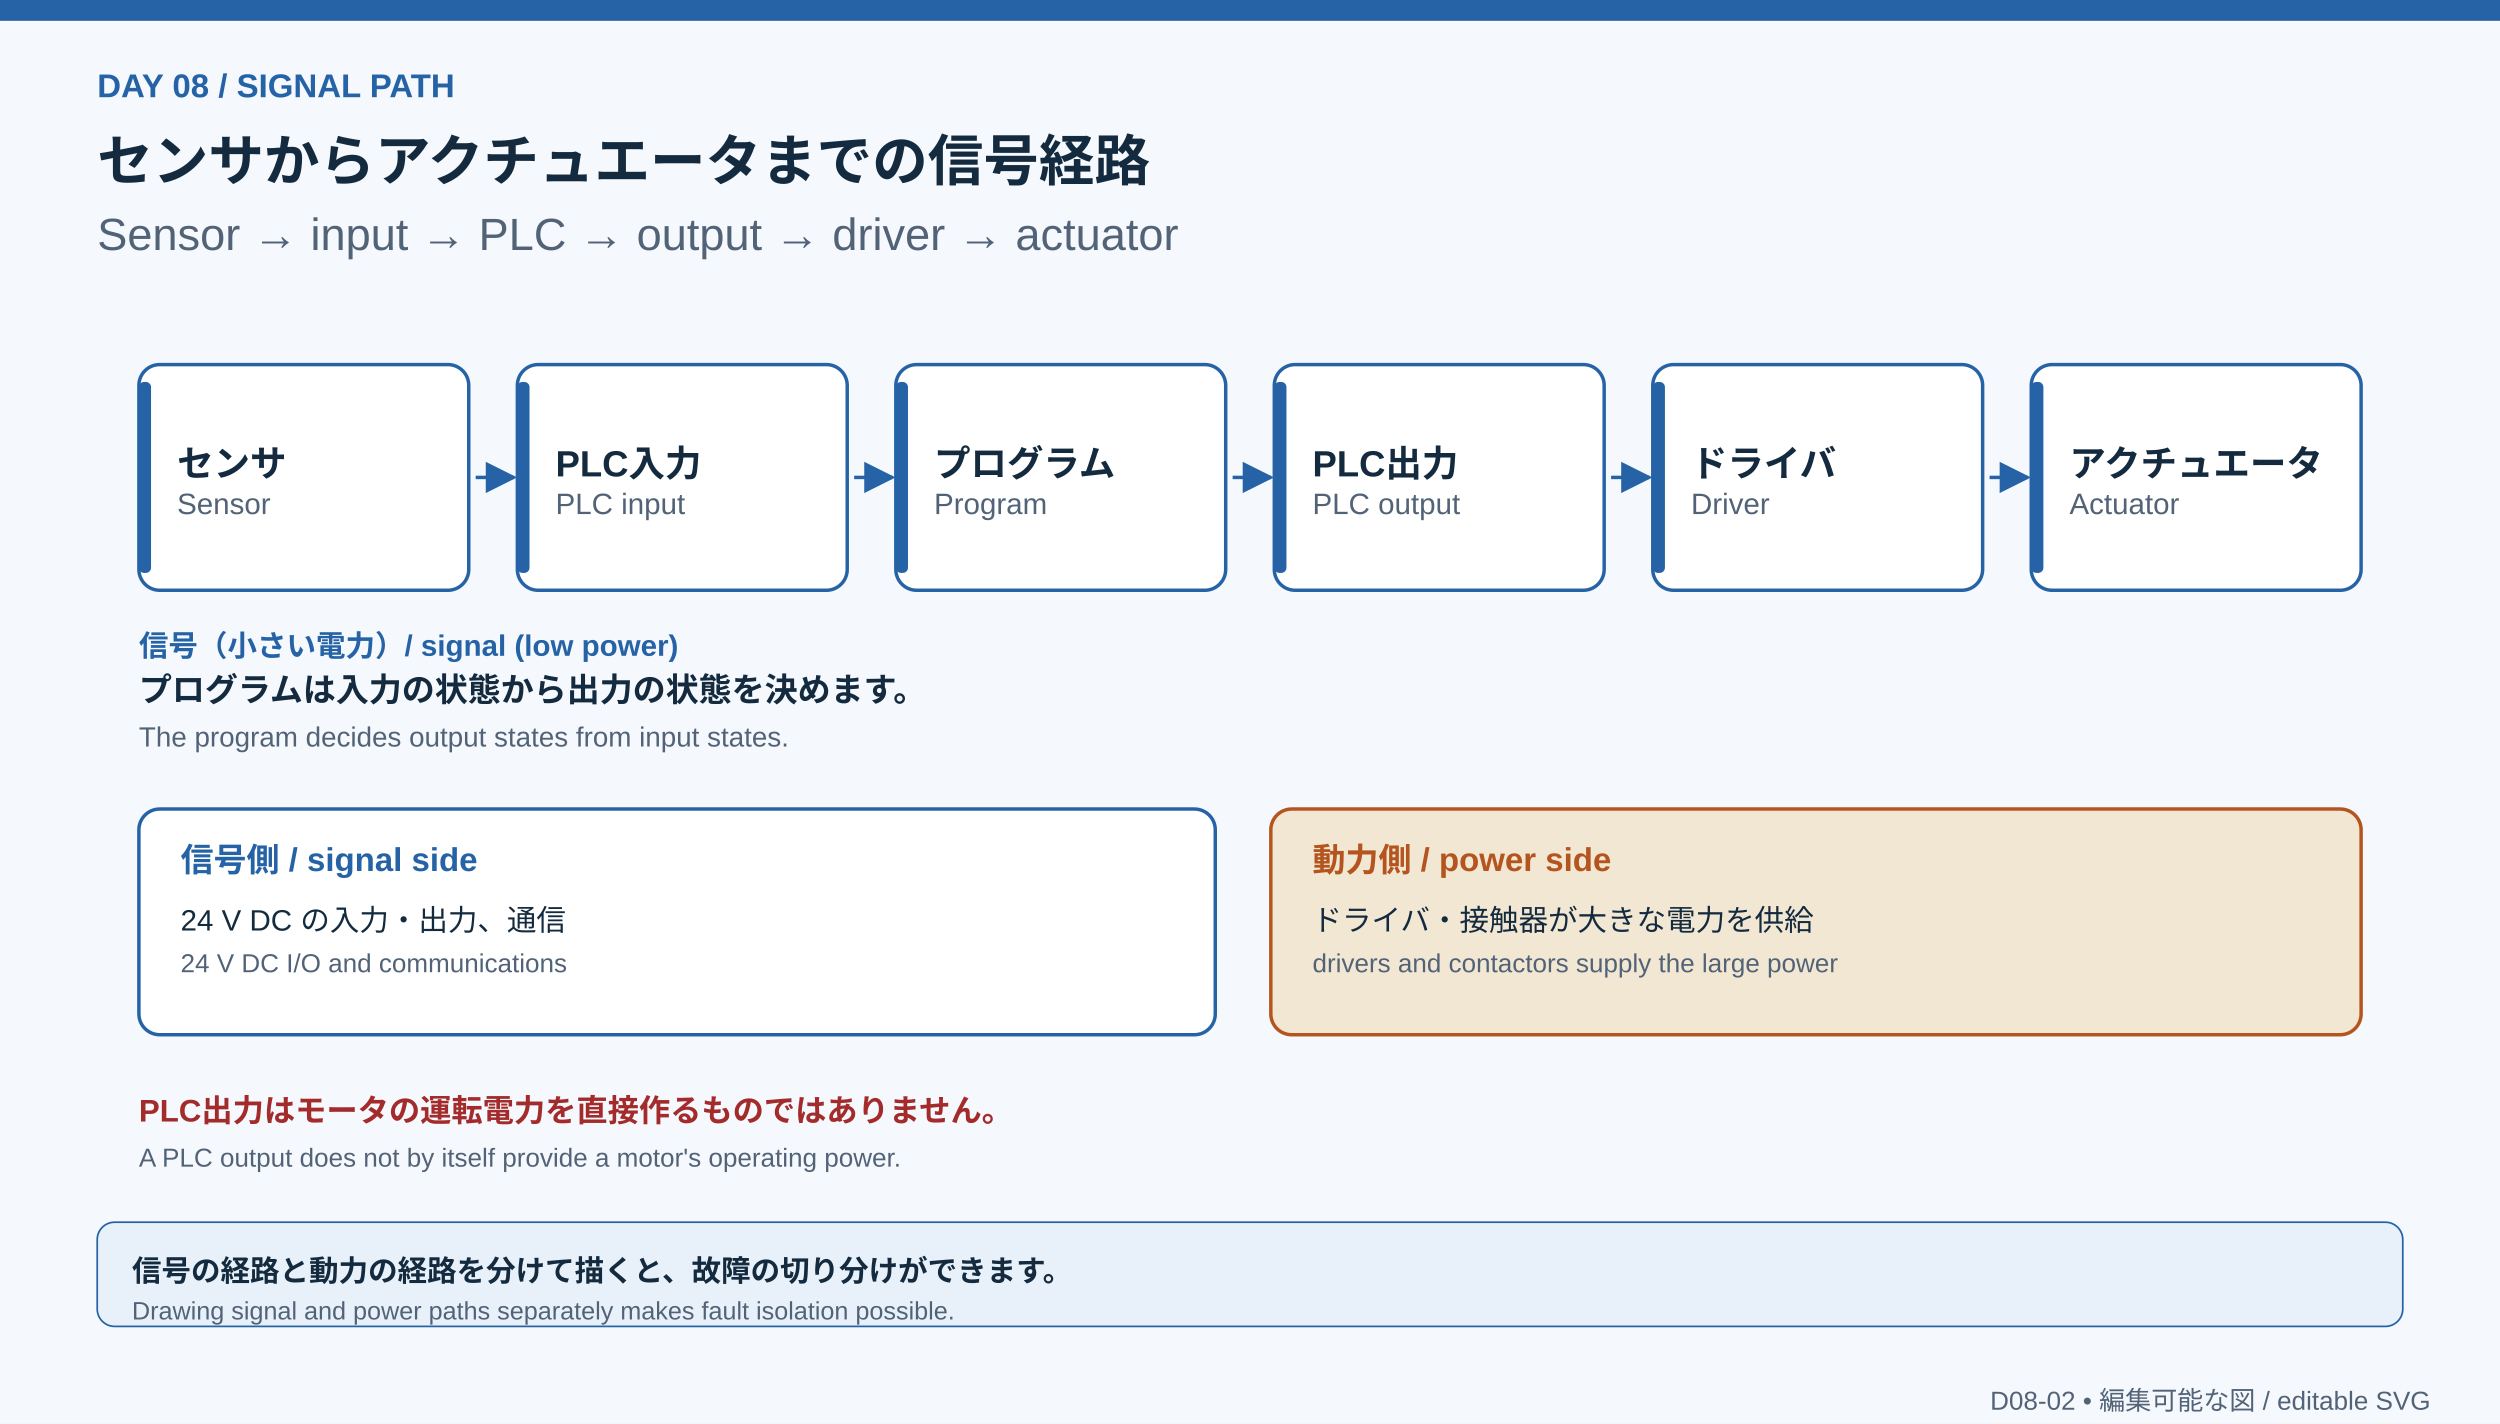
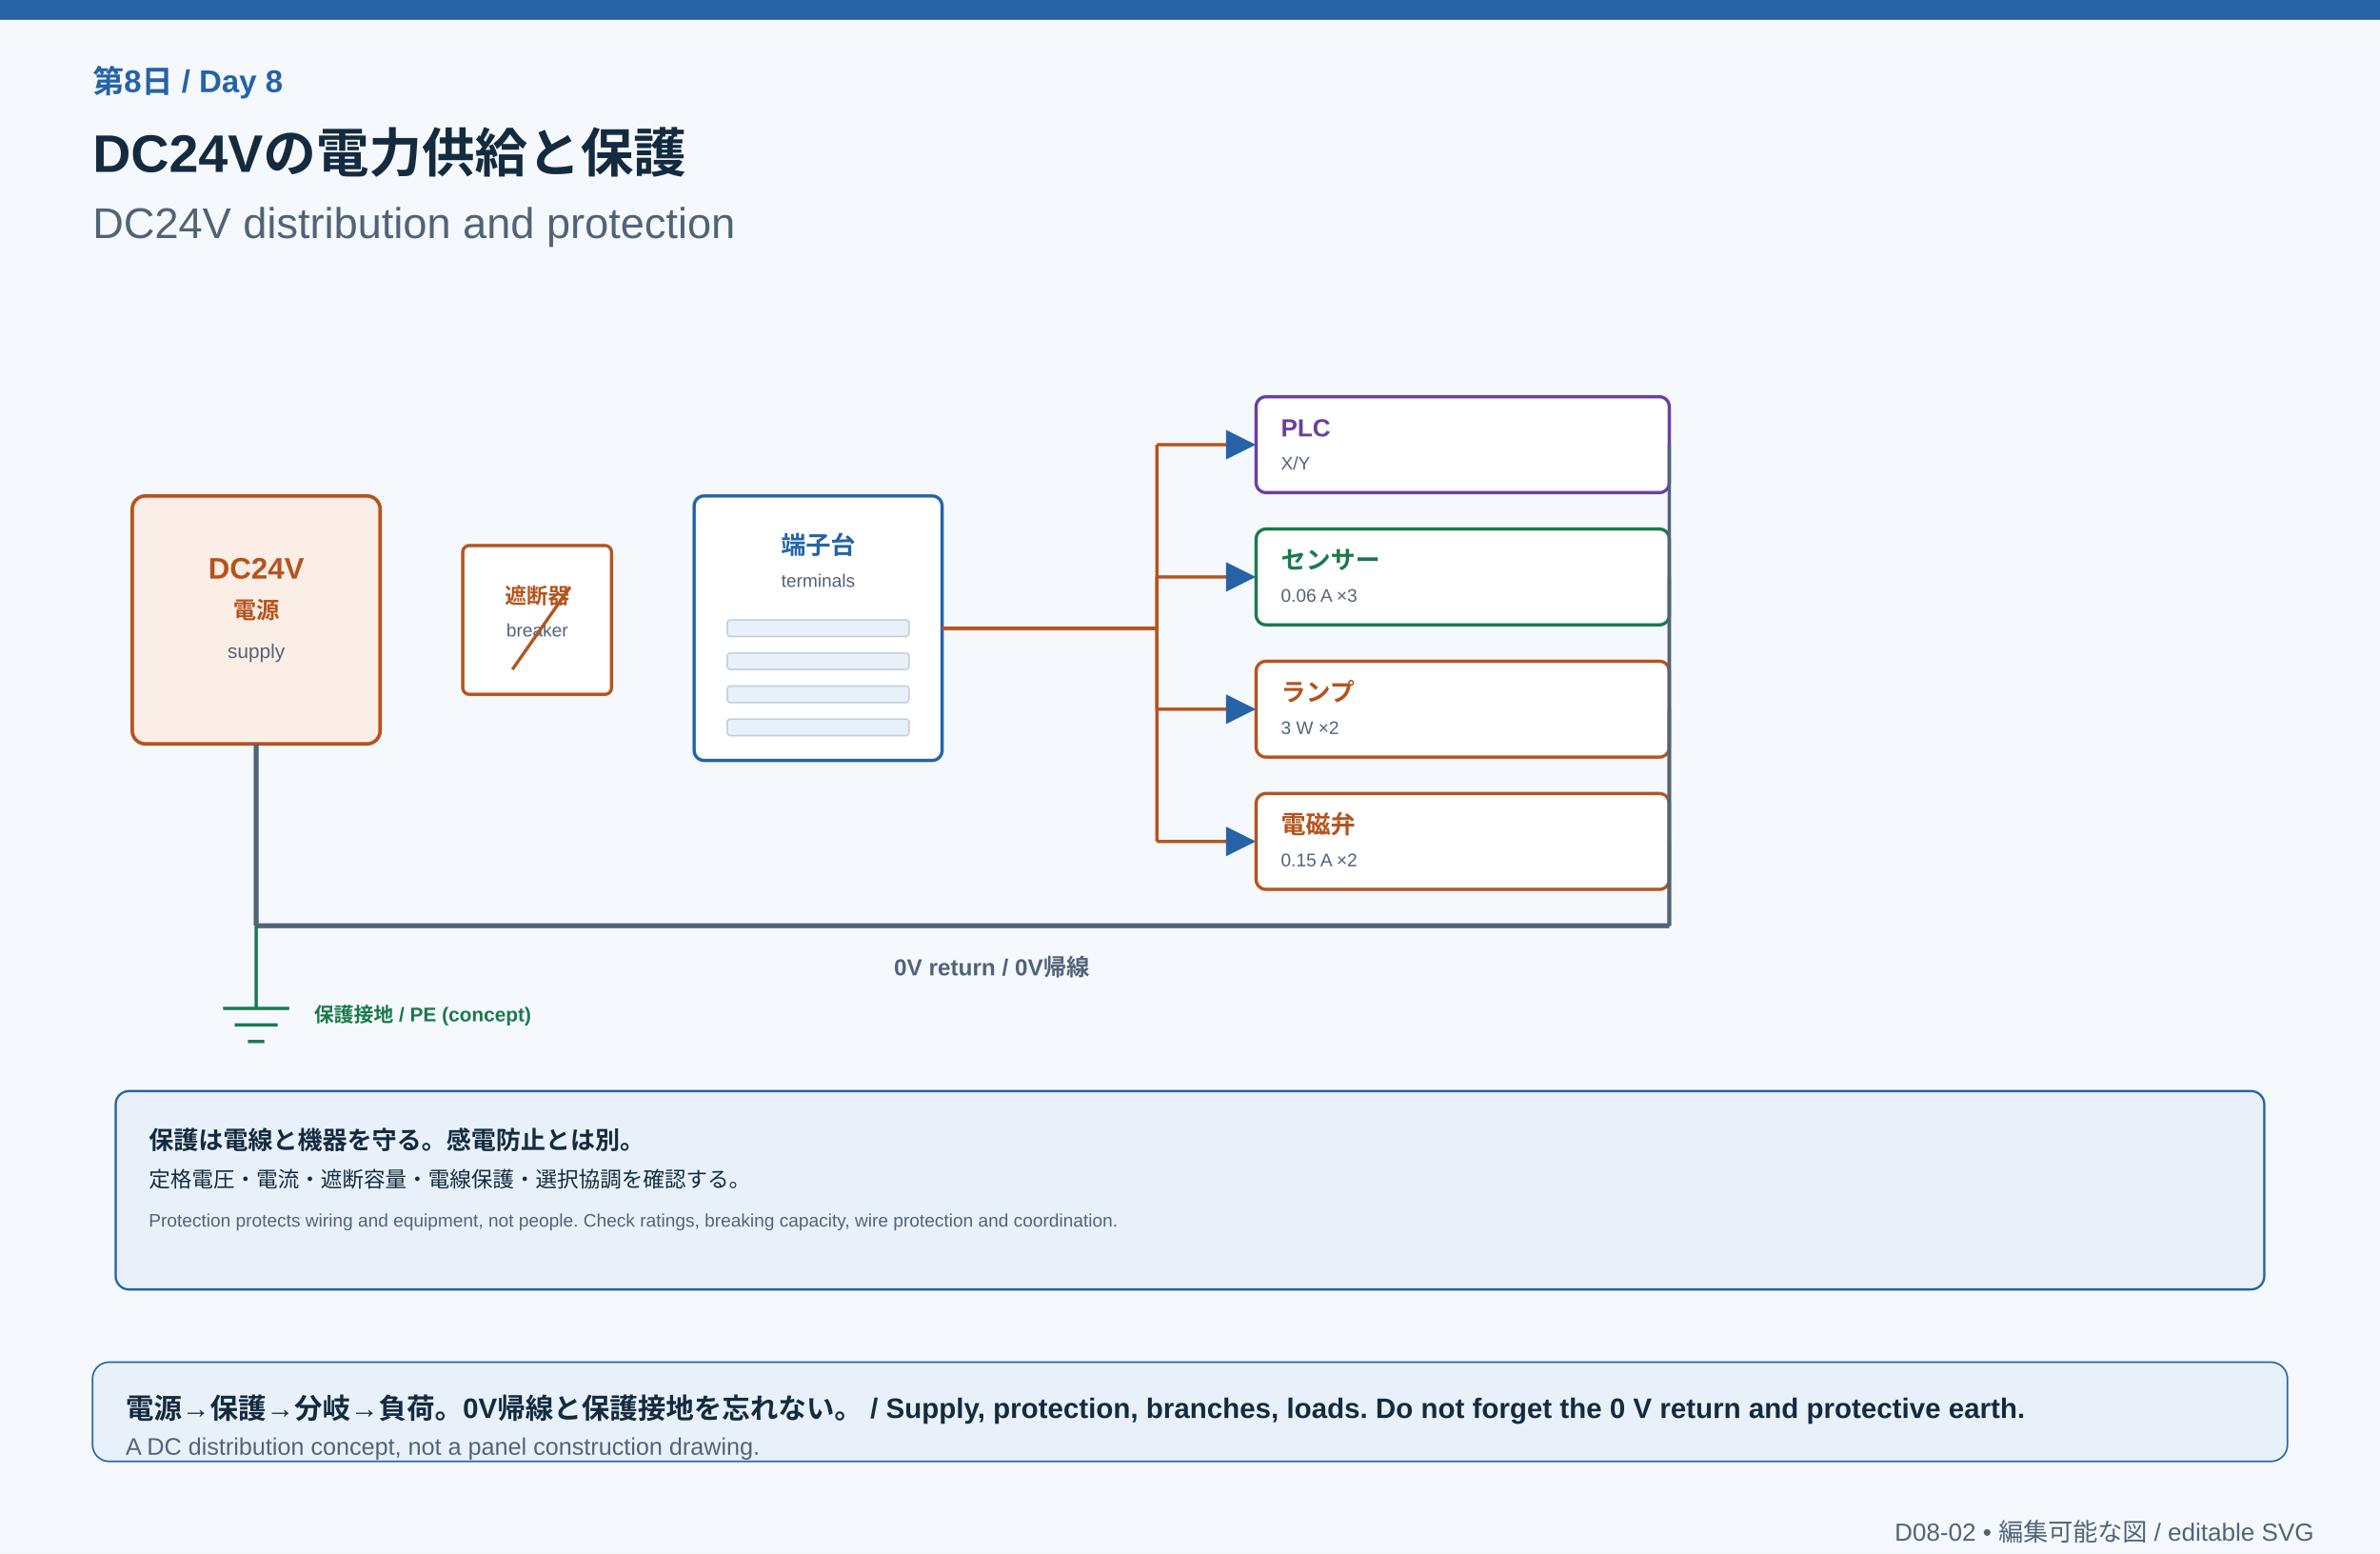
- <svg xmlns="http://www.w3.org/2000/svg" width="1440" height="820" viewBox="0 0 1440 820" role="img" aria-labelledby="title desc">
+ <svg xmlns="http://www.w3.org/2000/svg" width="1440" height="940" viewBox="0 0 1440 940" role="img" aria-labelledby="title desc">
  <defs>
    <marker id="arrow" viewBox="0 0 10 10" refX="9" refY="5" markerWidth="9" markerHeight="9" orient="auto">
      <path d="M0 0 10 5 0 10Z" fill="#2563A6" />
    </marker>
    <marker id="arrow-red" viewBox="0 0 10 10" refX="9" refY="5" markerWidth="9" markerHeight="9" orient="auto">
      <path d="M0 0 10 5 0 10Z" fill="#A32B2B" />
    </marker>
    <marker id="arrow-green" viewBox="0 0 10 10" refX="9" refY="5" markerWidth="9" markerHeight="9" orient="auto">
      <path d="M0 0 10 5 0 10Z" fill="#1B7A4B" />
    </marker>
  </defs>
-   <rect x="0" y="0" width="1440" height="820" fill="#F5F8FC" />
+   <rect x="0" y="0" width="1440" height="940" fill="#F5F8FC" />
  <rect x="0" y="0" width="1440" height="12" fill="#2563A6" />
-   <text x="56.0" y="56.0" font-family="Arial, 'Noto Sans JP', 'Yu Gothic', Meiryo, sans-serif" font-size="19" fill="#2563A6" font-weight="700" text-anchor="start">DAY 08 / SIGNAL PATH</text>
-   <text x="56.0" y="104.0" font-family="Arial, 'Noto Sans JP', 'Yu Gothic', Meiryo, sans-serif" font-size="32" fill="#142B3F" font-weight="700" text-anchor="start">センサからアクチュエータまでの信号経路</text>
-   <text x="56.0" y="144.0" font-family="Arial, 'Noto Sans JP', 'Yu Gothic', Meiryo, sans-serif" font-size="26" fill="#526378" font-weight="400" text-anchor="start">Sensor → input → PLC → output → driver → actuator</text>
-   <rect x="80.0" y="210.0" width="190.0" height="130.0" rx="12" fill="#FFFFFF" stroke="#2563A6" stroke-width="2" />
-   <rect x="80.0" y="220.0" width="7.0" height="110.0" rx="3" fill="#2563A6" stroke="#2563A6" stroke-width="0" />
-   <text x="102.0" y="274.4" font-family="Arial, 'Noto Sans JP', 'Yu Gothic', Meiryo, sans-serif" font-size="21.0" fill="#142B3F" font-weight="700" text-anchor="start">センサ</text>
-   <text x="102.0" y="296.1" font-family="Arial, 'Noto Sans JP', 'Yu Gothic', Meiryo, sans-serif" font-size="17.0" fill="#526378" font-weight="400" text-anchor="start">Sensor</text>
-   <path d="M274.0 275.0 L296.0 275.0" fill="none" stroke="#2563A6" stroke-width="2" marker-end="url(#arrow)" />
-   <rect x="298.0" y="210.0" width="190.0" height="130.0" rx="12" fill="#FFFFFF" stroke="#2563A6" stroke-width="2" />
-   <rect x="298.0" y="220.0" width="7.0" height="110.0" rx="3" fill="#2563A6" stroke="#2563A6" stroke-width="0" />
-   <text x="320.0" y="274.4" font-family="Arial, 'Noto Sans JP', 'Yu Gothic', Meiryo, sans-serif" font-size="21.0" fill="#142B3F" font-weight="700" text-anchor="start">PLC入力</text>
-   <text x="320.0" y="296.1" font-family="Arial, 'Noto Sans JP', 'Yu Gothic', Meiryo, sans-serif" font-size="17.0" fill="#526378" font-weight="400" text-anchor="start">PLC input</text>
-   <path d="M492.0 275.0 L514.0 275.0" fill="none" stroke="#2563A6" stroke-width="2" marker-end="url(#arrow)" />
-   <rect x="516.0" y="210.0" width="190.0" height="130.0" rx="12" fill="#FFFFFF" stroke="#2563A6" stroke-width="2" />
-   <rect x="516.0" y="220.0" width="7.0" height="110.0" rx="3" fill="#2563A6" stroke="#2563A6" stroke-width="0" />
-   <text x="538.0" y="274.4" font-family="Arial, 'Noto Sans JP', 'Yu Gothic', Meiryo, sans-serif" font-size="21.0" fill="#142B3F" font-weight="700" text-anchor="start">プログラム</text>
-   <text x="538.0" y="296.1" font-family="Arial, 'Noto Sans JP', 'Yu Gothic', Meiryo, sans-serif" font-size="17.0" fill="#526378" font-weight="400" text-anchor="start">Program</text>
-   <path d="M710.0 275.0 L732.0 275.0" fill="none" stroke="#2563A6" stroke-width="2" marker-end="url(#arrow)" />
-   <rect x="734.0" y="210.0" width="190.0" height="130.0" rx="12" fill="#FFFFFF" stroke="#2563A6" stroke-width="2" />
-   <rect x="734.0" y="220.0" width="7.0" height="110.0" rx="3" fill="#2563A6" stroke="#2563A6" stroke-width="0" />
-   <text x="756.0" y="274.4" font-family="Arial, 'Noto Sans JP', 'Yu Gothic', Meiryo, sans-serif" font-size="21.0" fill="#142B3F" font-weight="700" text-anchor="start">PLC出力</text>
-   <text x="756.0" y="296.1" font-family="Arial, 'Noto Sans JP', 'Yu Gothic', Meiryo, sans-serif" font-size="17.0" fill="#526378" font-weight="400" text-anchor="start">PLC output</text>
-   <path d="M928.0 275.0 L950.0 275.0" fill="none" stroke="#2563A6" stroke-width="2" marker-end="url(#arrow)" />
-   <rect x="952.0" y="210.0" width="190.0" height="130.0" rx="12" fill="#FFFFFF" stroke="#2563A6" stroke-width="2" />
-   <rect x="952.0" y="220.0" width="7.0" height="110.0" rx="3" fill="#2563A6" stroke="#2563A6" stroke-width="0" />
-   <text x="974.0" y="274.4" font-family="Arial, 'Noto Sans JP', 'Yu Gothic', Meiryo, sans-serif" font-size="21.0" fill="#142B3F" font-weight="700" text-anchor="start">ドライバ</text>
-   <text x="974.0" y="296.1" font-family="Arial, 'Noto Sans JP', 'Yu Gothic', Meiryo, sans-serif" font-size="17.0" fill="#526378" font-weight="400" text-anchor="start">Driver</text>
-   <path d="M1146.0 275.0 L1168.0 275.0" fill="none" stroke="#2563A6" stroke-width="2" marker-end="url(#arrow)" />
-   <rect x="1170.0" y="210.0" width="190.0" height="130.0" rx="12" fill="#FFFFFF" stroke="#2563A6" stroke-width="2" />
-   <rect x="1170.0" y="220.0" width="7.0" height="110.0" rx="3" fill="#2563A6" stroke="#2563A6" stroke-width="0" />
-   <text x="1192.0" y="274.4" font-family="Arial, 'Noto Sans JP', 'Yu Gothic', Meiryo, sans-serif" font-size="21.0" fill="#142B3F" font-weight="700" text-anchor="start">アクチュエータ</text>
-   <text x="1192.0" y="296.1" font-family="Arial, 'Noto Sans JP', 'Yu Gothic', Meiryo, sans-serif" font-size="17.0" fill="#526378" font-weight="400" text-anchor="start">Actuator</text>
-   <text x="80.0" y="378.0" font-family="Arial, 'Noto Sans JP', 'Yu Gothic', Meiryo, sans-serif" font-size="17" fill="#2563A6" font-weight="700" text-anchor="start">信号（小さい電力）/ signal (low power)</text>
-   <text x="80.0" y="404.0" font-family="Arial, 'Noto Sans JP', 'Yu Gothic', Meiryo, sans-serif" font-size="19" fill="#142B3F" font-weight="700" text-anchor="start">プログラムは入力の状態から出力の状態を決めます。</text>
-   <text x="80.0" y="430.0" font-family="Arial, 'Noto Sans JP', 'Yu Gothic', Meiryo, sans-serif" font-size="16" fill="#526378" font-weight="400" text-anchor="start">The program decides output states from input states.</text>
-   <rect x="80.0" y="466.0" width="620.0" height="130.0" rx="12" fill="#FFFFFF" stroke="#2563A6" stroke-width="2" />
-   <text x="104.0" y="502.0" font-family="Arial, 'Noto Sans JP', 'Yu Gothic', Meiryo, sans-serif" font-size="19" fill="#2563A6" font-weight="700" text-anchor="start">信号側 / signal side</text>
-   <text x="104.0" y="536.0" font-family="Arial, 'Noto Sans JP', 'Yu Gothic', Meiryo, sans-serif" font-size="17" fill="#142B3F" font-weight="400" text-anchor="start">24 V DC の入力・出力、通信</text>
-   <text x="104.0" y="560.0" font-family="Arial, 'Noto Sans JP', 'Yu Gothic', Meiryo, sans-serif" font-size="15" fill="#526378" font-weight="400" text-anchor="start">24 V DC I/O and communications</text>
-   <rect x="732.0" y="466.0" width="628.0" height="130.0" rx="12" fill="#F2E7D2" stroke="#B4541E" stroke-width="2" />
-   <text x="756.0" y="502.0" font-family="Arial, 'Noto Sans JP', 'Yu Gothic', Meiryo, sans-serif" font-size="19" fill="#B4541E" font-weight="700" text-anchor="start">動力側 / power side</text>
-   <text x="756.0" y="536.0" font-family="Arial, 'Noto Sans JP', 'Yu Gothic', Meiryo, sans-serif" font-size="17" fill="#142B3F" font-weight="400" text-anchor="start">ドライバ・接触器が大きな電力を供給</text>
-   <text x="756.0" y="560.0" font-family="Arial, 'Noto Sans JP', 'Yu Gothic', Meiryo, sans-serif" font-size="15" fill="#526378" font-weight="400" text-anchor="start">drivers and contactors supply the large power</text>
-   <text x="80.0" y="646.0" font-family="Arial, 'Noto Sans JP', 'Yu Gothic', Meiryo, sans-serif" font-size="18" fill="#A32B2B" font-weight="700" text-anchor="start">PLC出力はモータの運転電力を直接作るものではありません。</text>
-   <text x="80.0" y="672.0" font-family="Arial, 'Noto Sans JP', 'Yu Gothic', Meiryo, sans-serif" font-size="15" fill="#526378" font-weight="400" text-anchor="start">A PLC output does not by itself provide a motor's operating power.</text>
-   <rect x="56.0" y="704.0" width="1328.0" height="60.0" rx="10" fill="#E8F1FA" stroke="#2563A6" stroke-width="1" />
-   <text x="76.0" y="738.0" font-family="Arial, 'Noto Sans JP', 'Yu Gothic', Meiryo, sans-serif" font-size="17.0" fill="#142B3F" font-weight="700" text-anchor="start">信号の経路と動力の経路を分けて描くと、故障の切り分けができます。</text>
-   <text x="76.0" y="760.0" font-family="Arial, 'Noto Sans JP', 'Yu Gothic', Meiryo, sans-serif" font-size="14.5" fill="#526378" font-weight="400" text-anchor="start">Drawing signal and power paths separately makes fault isolation possible.</text>
-   <text x="1400" y="812" font-family="Arial, 'Noto Sans JP', 'Yu Gothic', Meiryo, sans-serif" font-size="15" fill="#526378" text-anchor="end">D08-02 • 編集可能な図 / editable SVG</text>
+   <text x="56.0" y="56.0" font-family="Arial, 'Noto Sans JP', 'Yu Gothic', Meiryo, sans-serif" font-size="19" fill="#2563A6" font-weight="700" text-anchor="start">第8日 / Day 8</text>
+   <text x="56.0" y="104.0" font-family="Arial, 'Noto Sans JP', 'Yu Gothic', Meiryo, sans-serif" font-size="32" fill="#142B3F" font-weight="700" text-anchor="start">DC24Vの電力供給と保護</text>
+   <text x="56.0" y="144.0" font-family="Arial, 'Noto Sans JP', 'Yu Gothic', Meiryo, sans-serif" font-size="26" fill="#526378" font-weight="400" text-anchor="start">DC24V distribution and protection</text>
+   <rect x="80.0" y="300.0" width="150.0" height="150.0" rx="8" fill="#FBEEE6" stroke="#B4541E" stroke-width="2.2" />
+   <text x="155.0" y="350.0" font-family="Arial, 'Noto Sans JP', 'Yu Gothic', Meiryo, sans-serif" font-size="18" fill="#B4541E" font-weight="700" text-anchor="middle">DC24V</text>
+   <text x="155.0" y="374.0" font-family="Arial, 'Noto Sans JP', 'Yu Gothic', Meiryo, sans-serif" font-size="14" fill="#B4541E" font-weight="700" text-anchor="middle">電源</text>
+   <text x="155.0" y="398.0" font-family="Arial, 'Noto Sans JP', 'Yu Gothic', Meiryo, sans-serif" font-size="12" fill="#526378" font-weight="400" text-anchor="middle">supply</text>
+   <rect x="280.0" y="330.0" width="90.0" height="90.0" rx="4" fill="#FFFFFF" stroke="#B4541E" stroke-width="2" />
+   <text x="325.0" y="365.0" font-family="Arial, 'Noto Sans JP', 'Yu Gothic', Meiryo, sans-serif" font-size="13" fill="#B4541E" font-weight="700" text-anchor="middle">遮断器</text>
+   <text x="325.0" y="385.0" font-family="Arial, 'Noto Sans JP', 'Yu Gothic', Meiryo, sans-serif" font-size="11" fill="#526378" font-weight="400" text-anchor="middle">breaker</text>
+   <path d="M310 405 L345 355" stroke="#B4541E" stroke-width="2" />
+   <rect x="420.0" y="300.0" width="150.0" height="160.0" rx="6" fill="#FFFFFF" stroke="#2563A6" stroke-width="2" />
+   <text x="495.0" y="335.0" font-family="Arial, 'Noto Sans JP', 'Yu Gothic', Meiryo, sans-serif" font-size="15" fill="#2563A6" font-weight="700" text-anchor="middle">端子台</text>
+   <text x="495.0" y="355.0" font-family="Arial, 'Noto Sans JP', 'Yu Gothic', Meiryo, sans-serif" font-size="11" fill="#526378" font-weight="400" text-anchor="middle">terminals</text>
+   <rect x="440.0" y="375.0" width="110.0" height="10.0" rx="2" fill="#E8F1FA" stroke="#C1D0DD" stroke-width="1" />
+   <rect x="440.0" y="395.0" width="110.0" height="10.0" rx="2" fill="#E8F1FA" stroke="#C1D0DD" stroke-width="1" />
+   <rect x="440.0" y="415.0" width="110.0" height="10.0" rx="2" fill="#E8F1FA" stroke="#C1D0DD" stroke-width="1" />
+   <rect x="440.0" y="435.0" width="110.0" height="10.0" rx="2" fill="#E8F1FA" stroke="#C1D0DD" stroke-width="1" />
+   <rect x="760.0" y="240.0" width="250.0" height="58.0" rx="6" fill="#FFFFFF" stroke="#6B3FA0" stroke-width="2" />
+   <text x="775.0" y="264.0" font-family="Arial, 'Noto Sans JP', 'Yu Gothic', Meiryo, sans-serif" font-size="15" fill="#6B3FA0" font-weight="700" text-anchor="start">PLC</text>
+   <text x="775.0" y="284.0" font-family="Arial, 'Noto Sans JP', 'Yu Gothic', Meiryo, sans-serif" font-size="11" fill="#526378" font-weight="400" text-anchor="start">X/Y</text>
+   <path d="M570.0 380.0 L700.0 380.0" fill="none" stroke="#B4541E" stroke-width="2" />
+   <path d="M700.0 380.0 L700.0 269.0" fill="none" stroke="#B4541E" stroke-width="2" />
+   <path d="M700.0 269.0 L758.0 269.0" fill="none" stroke="#B4541E" stroke-width="2" marker-end="url(#arrow)" />
+   <rect x="760.0" y="320.0" width="250.0" height="58.0" rx="6" fill="#FFFFFF" stroke="#1B7A4B" stroke-width="2" />
+   <text x="775.0" y="344.0" font-family="Arial, 'Noto Sans JP', 'Yu Gothic', Meiryo, sans-serif" font-size="15" fill="#1B7A4B" font-weight="700" text-anchor="start">センサー</text>
+   <text x="775.0" y="364.0" font-family="Arial, 'Noto Sans JP', 'Yu Gothic', Meiryo, sans-serif" font-size="11" fill="#526378" font-weight="400" text-anchor="start">0.06 A ×3</text>
+   <path d="M570.0 380.0 L700.0 380.0" fill="none" stroke="#B4541E" stroke-width="2" />
+   <path d="M700.0 380.0 L700.0 349.0" fill="none" stroke="#B4541E" stroke-width="2" />
+   <path d="M700.0 349.0 L758.0 349.0" fill="none" stroke="#B4541E" stroke-width="2" marker-end="url(#arrow)" />
+   <rect x="760.0" y="400.0" width="250.0" height="58.0" rx="6" fill="#FFFFFF" stroke="#B4541E" stroke-width="2" />
+   <text x="775.0" y="424.0" font-family="Arial, 'Noto Sans JP', 'Yu Gothic', Meiryo, sans-serif" font-size="15" fill="#B4541E" font-weight="700" text-anchor="start">ランプ</text>
+   <text x="775.0" y="444.0" font-family="Arial, 'Noto Sans JP', 'Yu Gothic', Meiryo, sans-serif" font-size="11" fill="#526378" font-weight="400" text-anchor="start">3 W ×2</text>
+   <path d="M570.0 380.0 L700.0 380.0" fill="none" stroke="#B4541E" stroke-width="2" />
+   <path d="M700.0 380.0 L700.0 429.0" fill="none" stroke="#B4541E" stroke-width="2" />
+   <path d="M700.0 429.0 L758.0 429.0" fill="none" stroke="#B4541E" stroke-width="2" marker-end="url(#arrow)" />
+   <rect x="760.0" y="480.0" width="250.0" height="58.0" rx="6" fill="#FFFFFF" stroke="#B4541E" stroke-width="2" />
+   <text x="775.0" y="504.0" font-family="Arial, 'Noto Sans JP', 'Yu Gothic', Meiryo, sans-serif" font-size="15" fill="#B4541E" font-weight="700" text-anchor="start">電磁弁</text>
+   <text x="775.0" y="524.0" font-family="Arial, 'Noto Sans JP', 'Yu Gothic', Meiryo, sans-serif" font-size="11" fill="#526378" font-weight="400" text-anchor="start">0.15 A ×2</text>
+   <path d="M570.0 380.0 L700.0 380.0" fill="none" stroke="#B4541E" stroke-width="2" />
+   <path d="M700.0 380.0 L700.0 509.0" fill="none" stroke="#B4541E" stroke-width="2" />
+   <path d="M700.0 509.0 L758.0 509.0" fill="none" stroke="#B4541E" stroke-width="2" marker-end="url(#arrow)" />
+   <path d="M155.0 450.0 L155.0 560.0" fill="none" stroke="#526378" stroke-width="3" />
+   <path d="M155.0 560.0 L1010.0 560.0" fill="none" stroke="#526378" stroke-width="3" />
+   <path d="M1010.0 269.0 L1010.0 560.0" fill="none" stroke="#526378" stroke-width="2" />
+   <path d="M1010.0 349.0 L1010.0 560.0" fill="none" stroke="#526378" stroke-width="2" />
+   <path d="M1010.0 429.0 L1010.0 560.0" fill="none" stroke="#526378" stroke-width="2" />
+   <path d="M1010.0 509.0 L1010.0 560.0" fill="none" stroke="#526378" stroke-width="2" />
+   <text x="600.0" y="590.0" font-family="Arial, 'Noto Sans JP', 'Yu Gothic', Meiryo, sans-serif" font-size="14" fill="#526378" font-weight="600" text-anchor="middle">0V return / 0V帰線</text>
+   <path d="M155.0 560.0 L155.0 610.0" fill="none" stroke="#1B7A4B" stroke-width="2" />
+   <path d="M135.0 610.0 L175.0 610.0" fill="none" stroke="#1B7A4B" stroke-width="2" />
+   <path d="M142.0 620.0 L168.0 620.0" fill="none" stroke="#1B7A4B" stroke-width="2" />
+   <path d="M150.0 630.0 L160.0 630.0" fill="none" stroke="#1B7A4B" stroke-width="2" />
+   <text x="190.0" y="618.0" font-family="Arial, 'Noto Sans JP', 'Yu Gothic', Meiryo, sans-serif" font-size="12" fill="#1B7A4B" font-weight="600" text-anchor="start">保護接地 / PE (concept)</text>
+   <rect x="70.0" y="660.0" width="1300.0" height="120.0" rx="8" fill="#E8F1FA" stroke="#2563A6" stroke-width="1.4" />
+   <text x="90.0" y="695.0" font-family="Arial, 'Noto Sans JP', 'Yu Gothic', Meiryo, sans-serif" font-size="15" fill="#142B3F" font-weight="700" text-anchor="start">保護は電線と機器を守る。感電防止とは別。</text>
+   <text x="90.0" y="718.0" font-family="Arial, 'Noto Sans JP', 'Yu Gothic', Meiryo, sans-serif" font-size="13" fill="#142B3F" font-weight="400" text-anchor="start">定格電圧・電流・遮断容量・電線保護・選択協調を確認する。</text>
+   <text x="90.0" y="742.0" font-family="Arial, 'Noto Sans JP', 'Yu Gothic', Meiryo, sans-serif" font-size="11" fill="#526378" font-weight="400" text-anchor="start">Protection protects wiring and equipment, not people. Check ratings, breaking capacity, wire protection and coordination.</text>
+   <rect x="56.0" y="824.0" width="1328.0" height="60.0" rx="10" fill="#E8F1FA" stroke="#2563A6" stroke-width="1" />
+   <text x="76.0" y="858.0" font-family="Arial, 'Noto Sans JP', 'Yu Gothic', Meiryo, sans-serif" font-size="17.0" fill="#142B3F" font-weight="700" text-anchor="start">電源→保護→分岐→負荷。0V帰線と保護接地を忘れない。 / Supply, protection, branches, loads. Do not forget the 0 V return and protective earth.</text>
+   <text x="76.0" y="880.0" font-family="Arial, 'Noto Sans JP', 'Yu Gothic', Meiryo, sans-serif" font-size="14.5" fill="#526378" font-weight="400" text-anchor="start">A DC distribution concept, not a panel construction drawing.</text>
+   <text x="1400" y="932" font-family="Arial, 'Noto Sans JP', 'Yu Gothic', Meiryo, sans-serif" font-size="15" fill="#526378" text-anchor="end">D08-02 • 編集可能な図 / editable SVG</text>
</svg>
